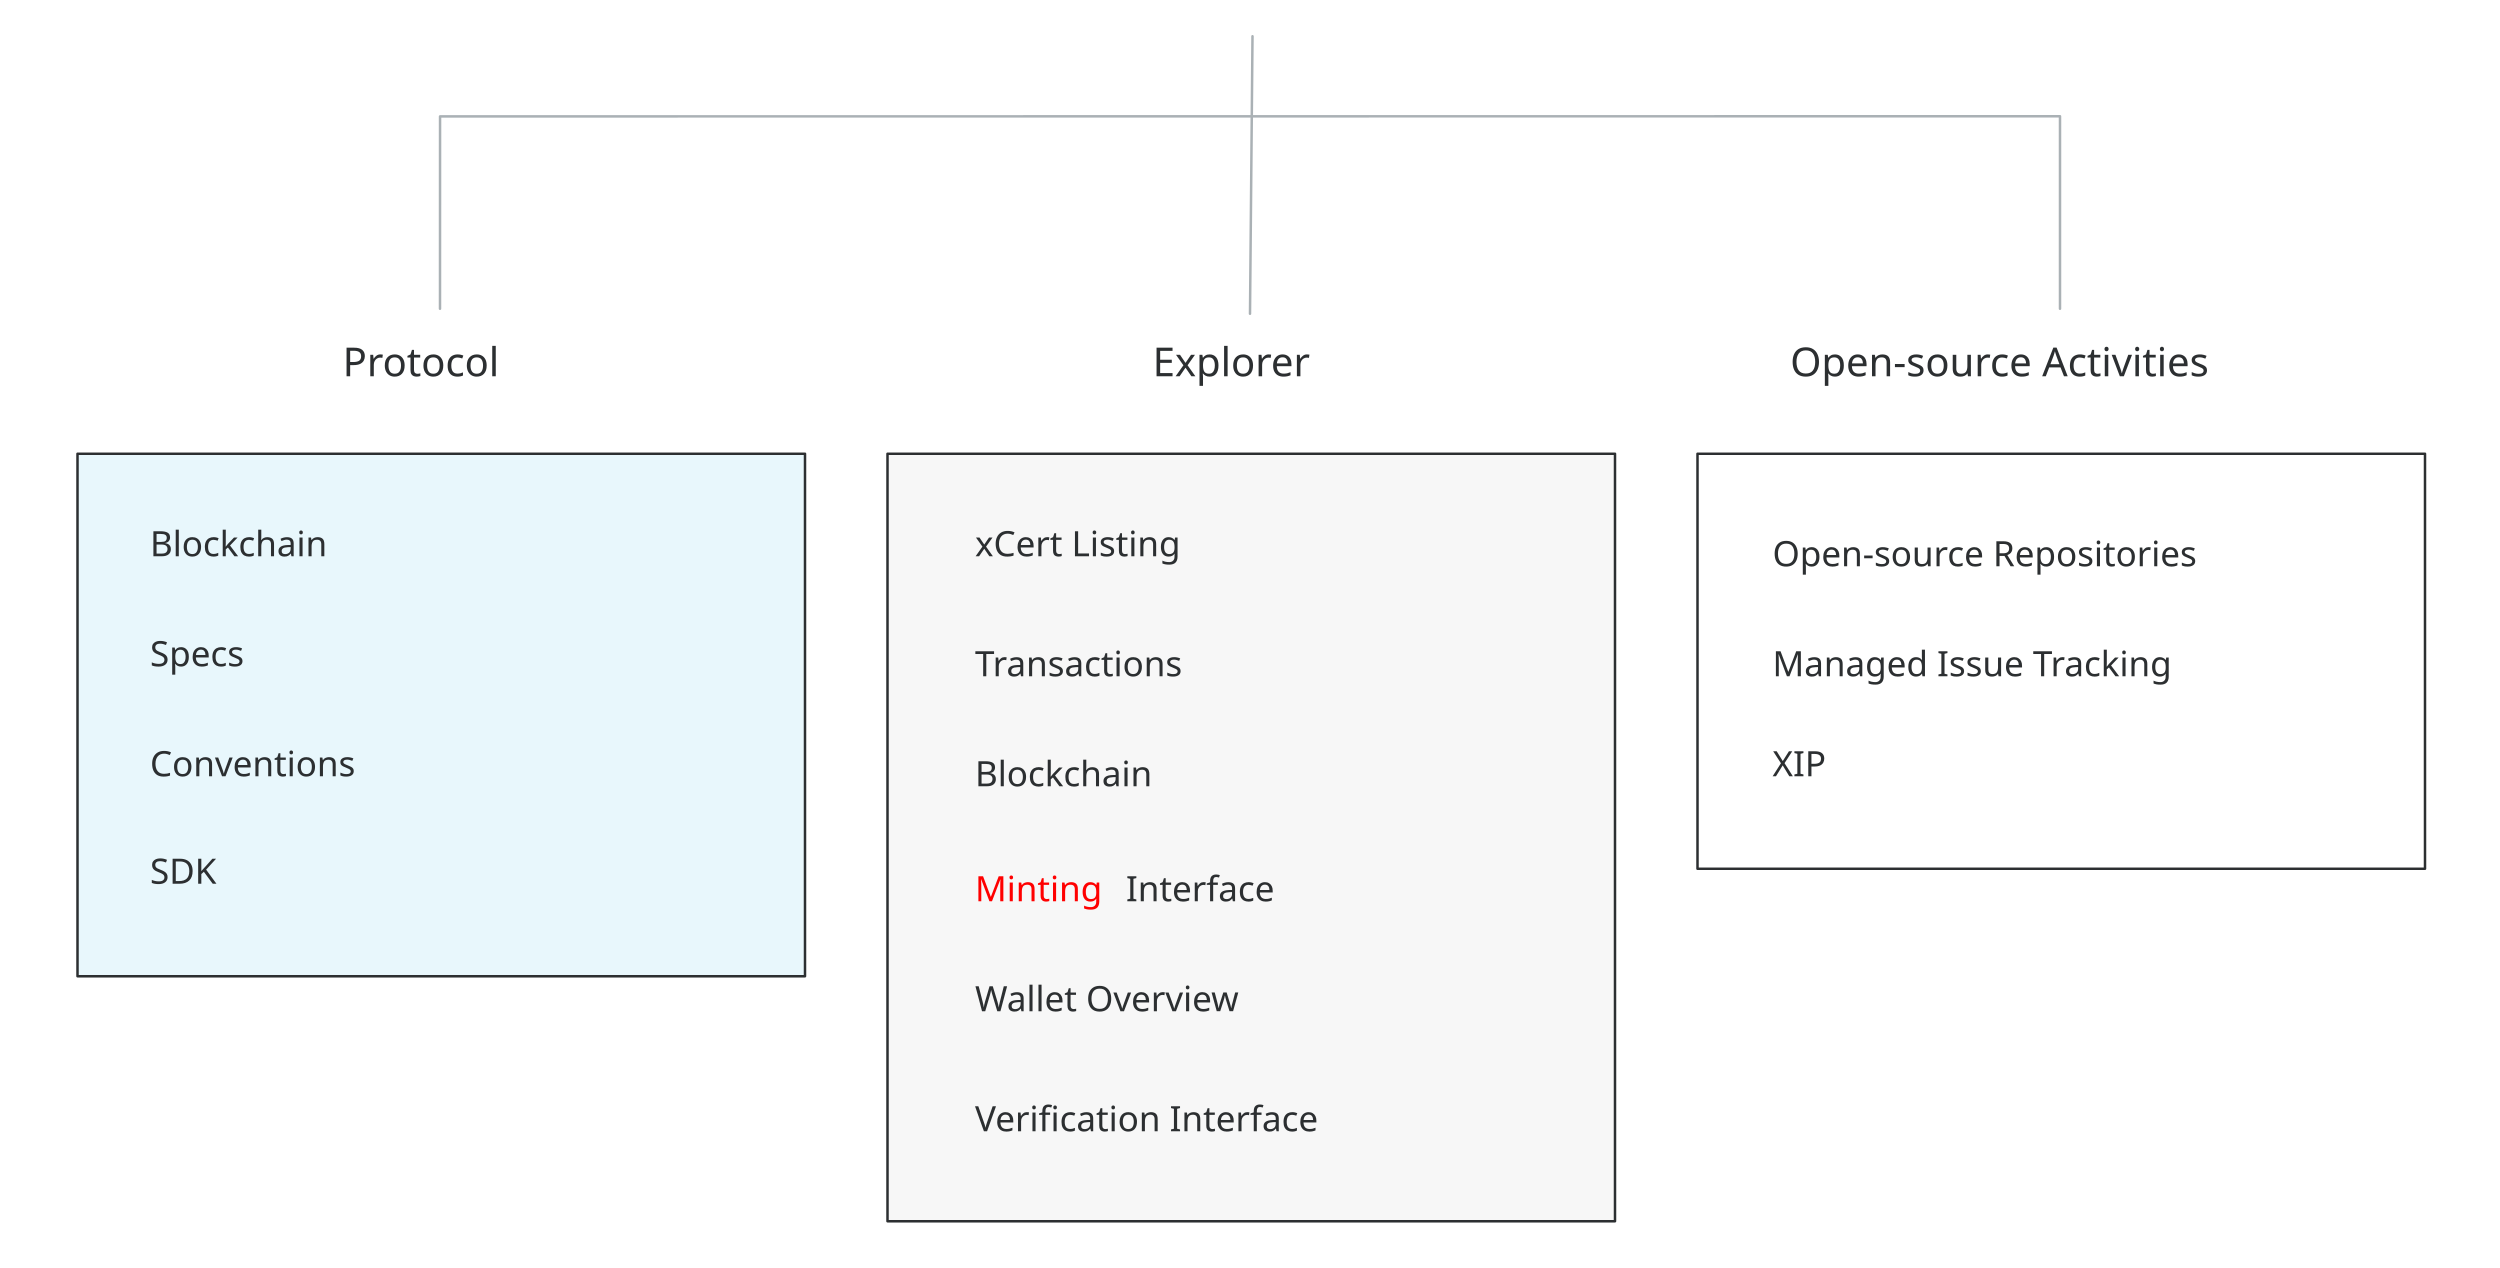
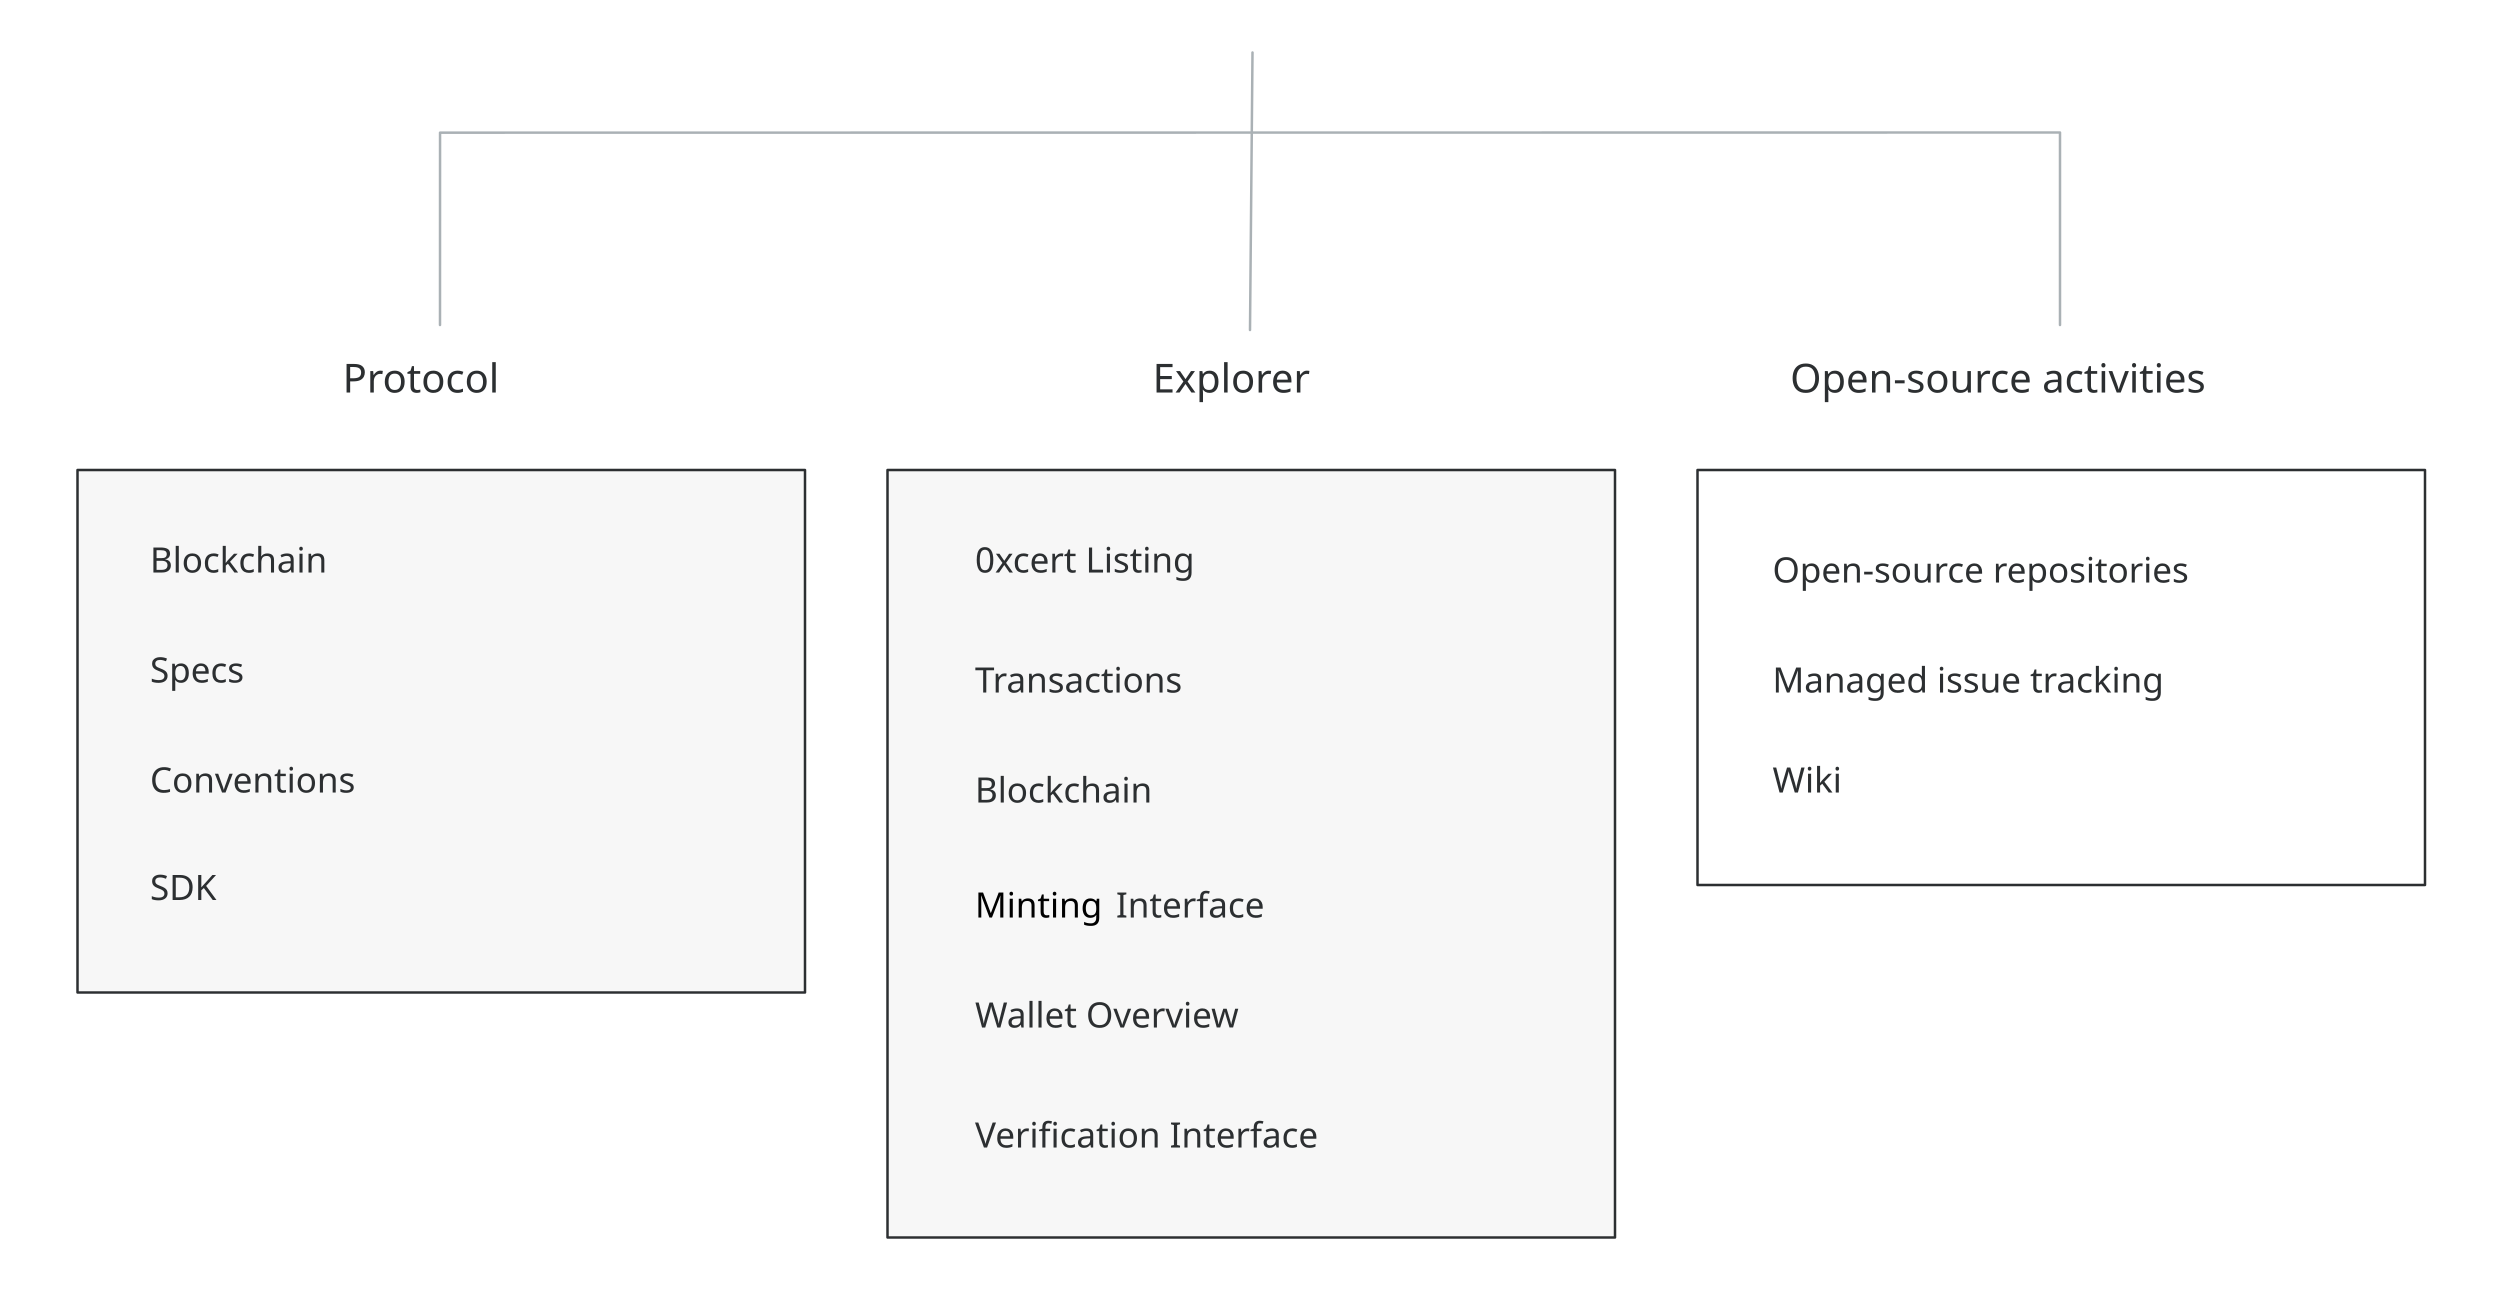
- <svg xmlns="http://www.w3.org/2000/svg" version="1.1" id="Layer_1" x="0px" y="0px" width="1000px" height="507px" viewBox="0 88.5 1000 507" enable-background="new 0 88.5 1000 507" xml:space="preserve">
+ <svg xmlns="http://www.w3.org/2000/svg" version="1.1" id="Layer_1" x="0px" y="0px" width="1000px" height="518px" viewBox="0 82 1000 518" enable-background="new 0 82 1000 518" xml:space="preserve">
  <g id="Page-1">
    <g id="_x30_03">
-       <rect id="Rectangle" x="31" y="270" fill="#E8F7FC" stroke="#2C2F31" stroke-linecap="round" stroke-linejoin="round" width="291" height="209" />
+       <rect id="Rectangle" x="31" y="270" fill="#F7F7F7" stroke="#2C2F31" stroke-linecap="round" stroke-linejoin="round" width="291" height="209" />
      <rect id="Rectangle_1_" x="679" y="270" fill="none" stroke="#2C2F31" stroke-linecap="round" stroke-linejoin="round" width="291" height="166" />
      <polygon id="Rectangle_2_" fill="#F7F7F7" stroke="#2C2F31" stroke-linecap="round" stroke-linejoin="round" points="355,270     646,270 646,577 355,577   " />
      <text transform="matrix(1 0 0 1 461.076 239)" fill="#2C2F31" font-family="'Arial-BoldMT'" font-size="16">Explorer</text>
      <text transform="matrix(1 0 0 1 60 311)" fill="#2C2F31" font-family="'Arial-BoldMT'" font-size="14">Blockchain</text>
-       <text transform="matrix(1 0 0 1 390 311)" fill="#2C2F31" font-family="'Arial-BoldMT'" font-size="14">xCert Listing</text>
+       <text transform="matrix(1 0 0 1 390 311)" fill="#2C2F31" font-family="'Arial-BoldMT'" font-size="14">0xcert Listing</text>
      <text transform="matrix(1 0 0 1 390 359)" fill="#2C2F31" font-family="'Arial-BoldMT'" font-size="14">Transactions</text>
      <text transform="matrix(1 0 0 1 390 403)" fill="#2C2F31" font-family="'Arial-BoldMT'" font-size="14">Blockchain</text>
-       <text transform="matrix(1 0 0 1 709 315)" fill="#2C2F31" font-family="'Arial-BoldMT'" font-size="14">Open-source Repositories</text>
-       <text transform="matrix(1 0 0 1 709 359)" fill="#2C2F31" font-family="'Arial-BoldMT'" font-size="14">Managed Issue Tracking</text>
-       <text transform="matrix(1 0 0 1 709 399)" fill="#2C2F31" font-family="'Arial-BoldMT'" font-size="14">XIP</text>
+       <text transform="matrix(1 0 0 1 709 315)" fill="#2C2F31" font-family="'Arial-BoldMT'" font-size="14">Open-source repositories</text>
+       <text transform="matrix(1 0 0 1 709 359)" fill="#2C2F31" font-family="'Arial-BoldMT'" font-size="14">Managed issue tracking</text>
+       <text transform="matrix(1 0 0 1 709 399)" fill="#2C2F31" font-family="'Arial-BoldMT'" font-size="14">Wiki</text>
      <text transform="matrix(1 0 0 1 390 493)" fill="#2C2F31" font-family="'Arial-BoldMT'" font-size="14">Wallet Overview</text>
-       <text transform="matrix(1 0 0 1 390 449)" fill="#FF0000" font-family="'Arial-BoldMT'" font-size="14">Minting</text>
-       <text transform="matrix(1 0 0 1 450.368 449)" fill="#2C2F31" font-family="'Arial-BoldMT'" font-size="14">Interface</text>
+       <text transform="matrix(1 0 0 1 390 449)" font-family="'Arial-BoldMT'" font-size="14">Minting</text>
+       <text transform="matrix(1 0 0 1 446.368 449)" fill="#2C2F31" font-family="'Arial-BoldMT'" font-size="14">Interface</text>
      <text transform="matrix(1 0 0 1 390 541)" fill="#2C2F31" font-family="'Arial-BoldMT'" font-size="14">Verification Interface</text>
      <text transform="matrix(1 0 0 1 60 355)" fill="#2C2F31" font-family="'Arial-BoldMT'" font-size="14">Specs</text>
      <text transform="matrix(1 0 0 1 60 399)" fill="#2C2F31" font-family="'Arial-BoldMT'" font-size="14">Conventions</text>
      <text transform="matrix(1 0 0 1 60 442)" fill="#2C2F31" font-family="'Arial-BoldMT'" font-size="14">SDK</text>
      <text transform="matrix(1 0 0 1 137.076 239)" fill="#2C2F31" font-family="'Arial-BoldMT'" font-size="16">Protocol</text>
-       <text transform="matrix(1 0 0 1 716.084 239)" fill="#2C2F31" font-family="'Arial-BoldMT'" font-size="16">Open-source Activities</text>
+       <text transform="matrix(1 0 0 1 716.084 239)" fill="#2C2F31" font-family="'Arial-BoldMT'" font-size="16">Open-source activities</text>
      <polyline id="Line" fill="none" stroke="#AAB1B5" stroke-linecap="round" stroke-linejoin="round" points="824,212 824,135     176.02,135.062 176,212   " />
      <path id="Line-5" fill="none" stroke="#AAB1B5" stroke-linecap="round" stroke-linejoin="round" d="M501,103l-1,111" />
    </g>
  </g>
</svg>
